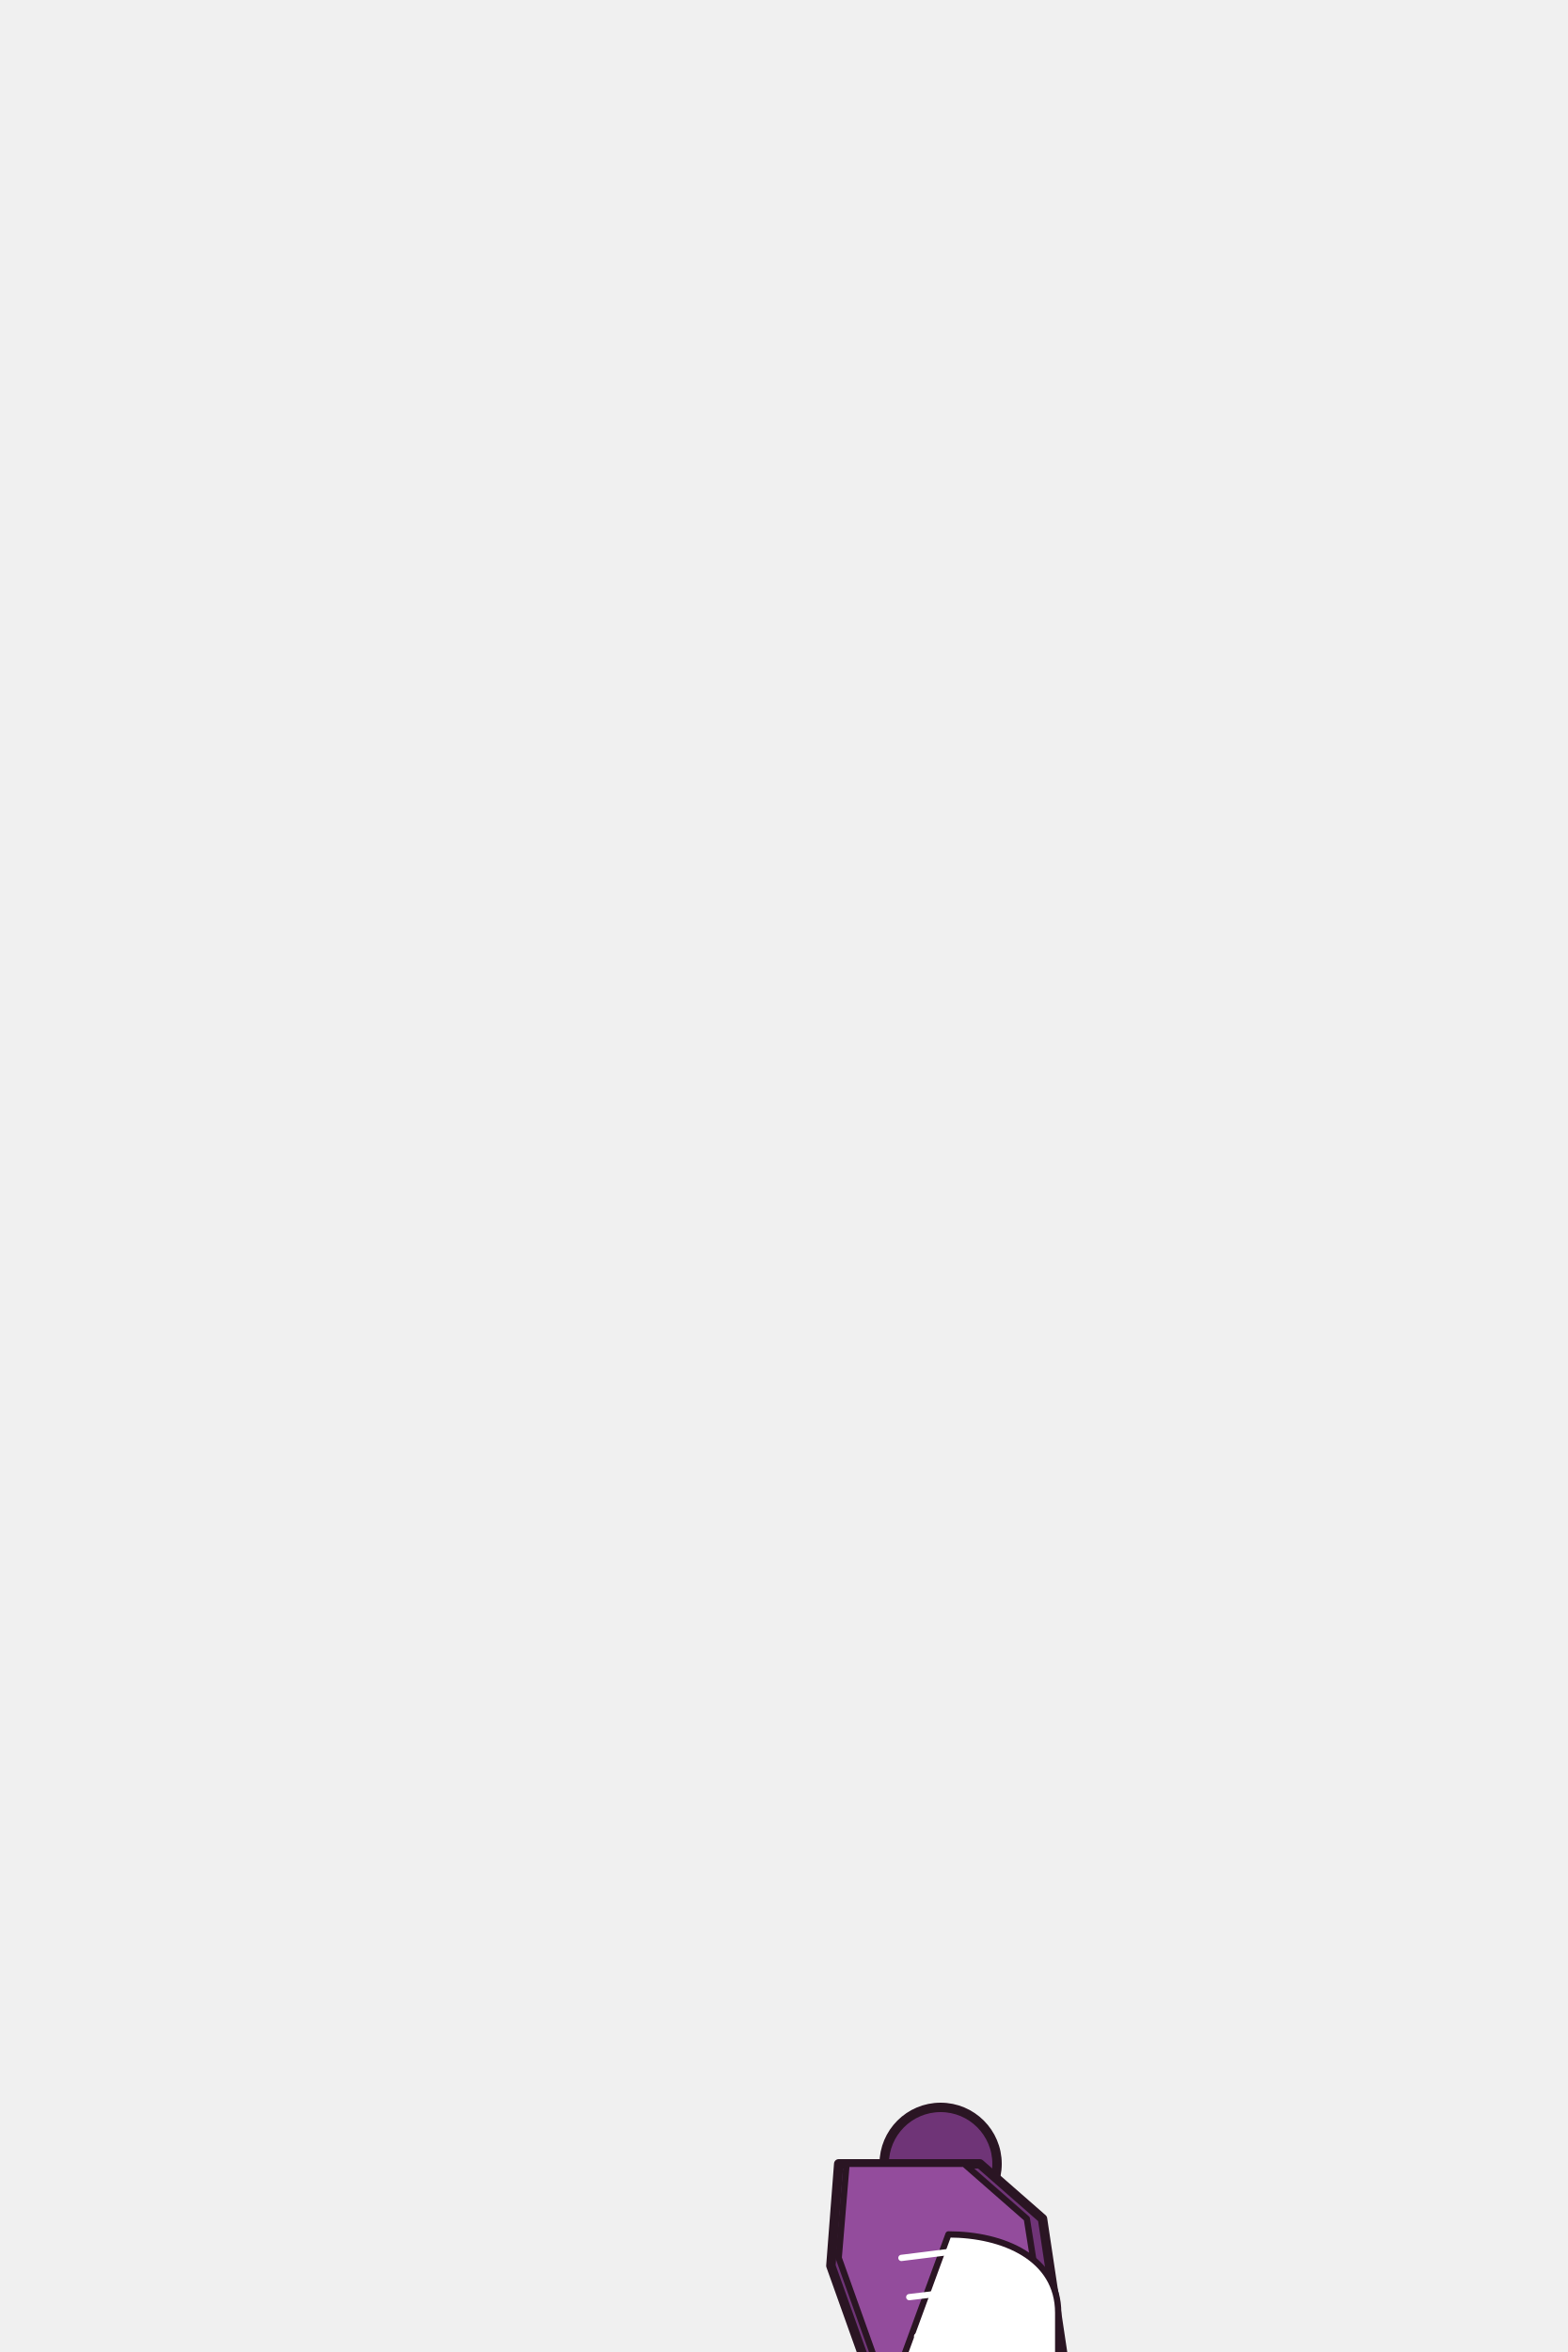
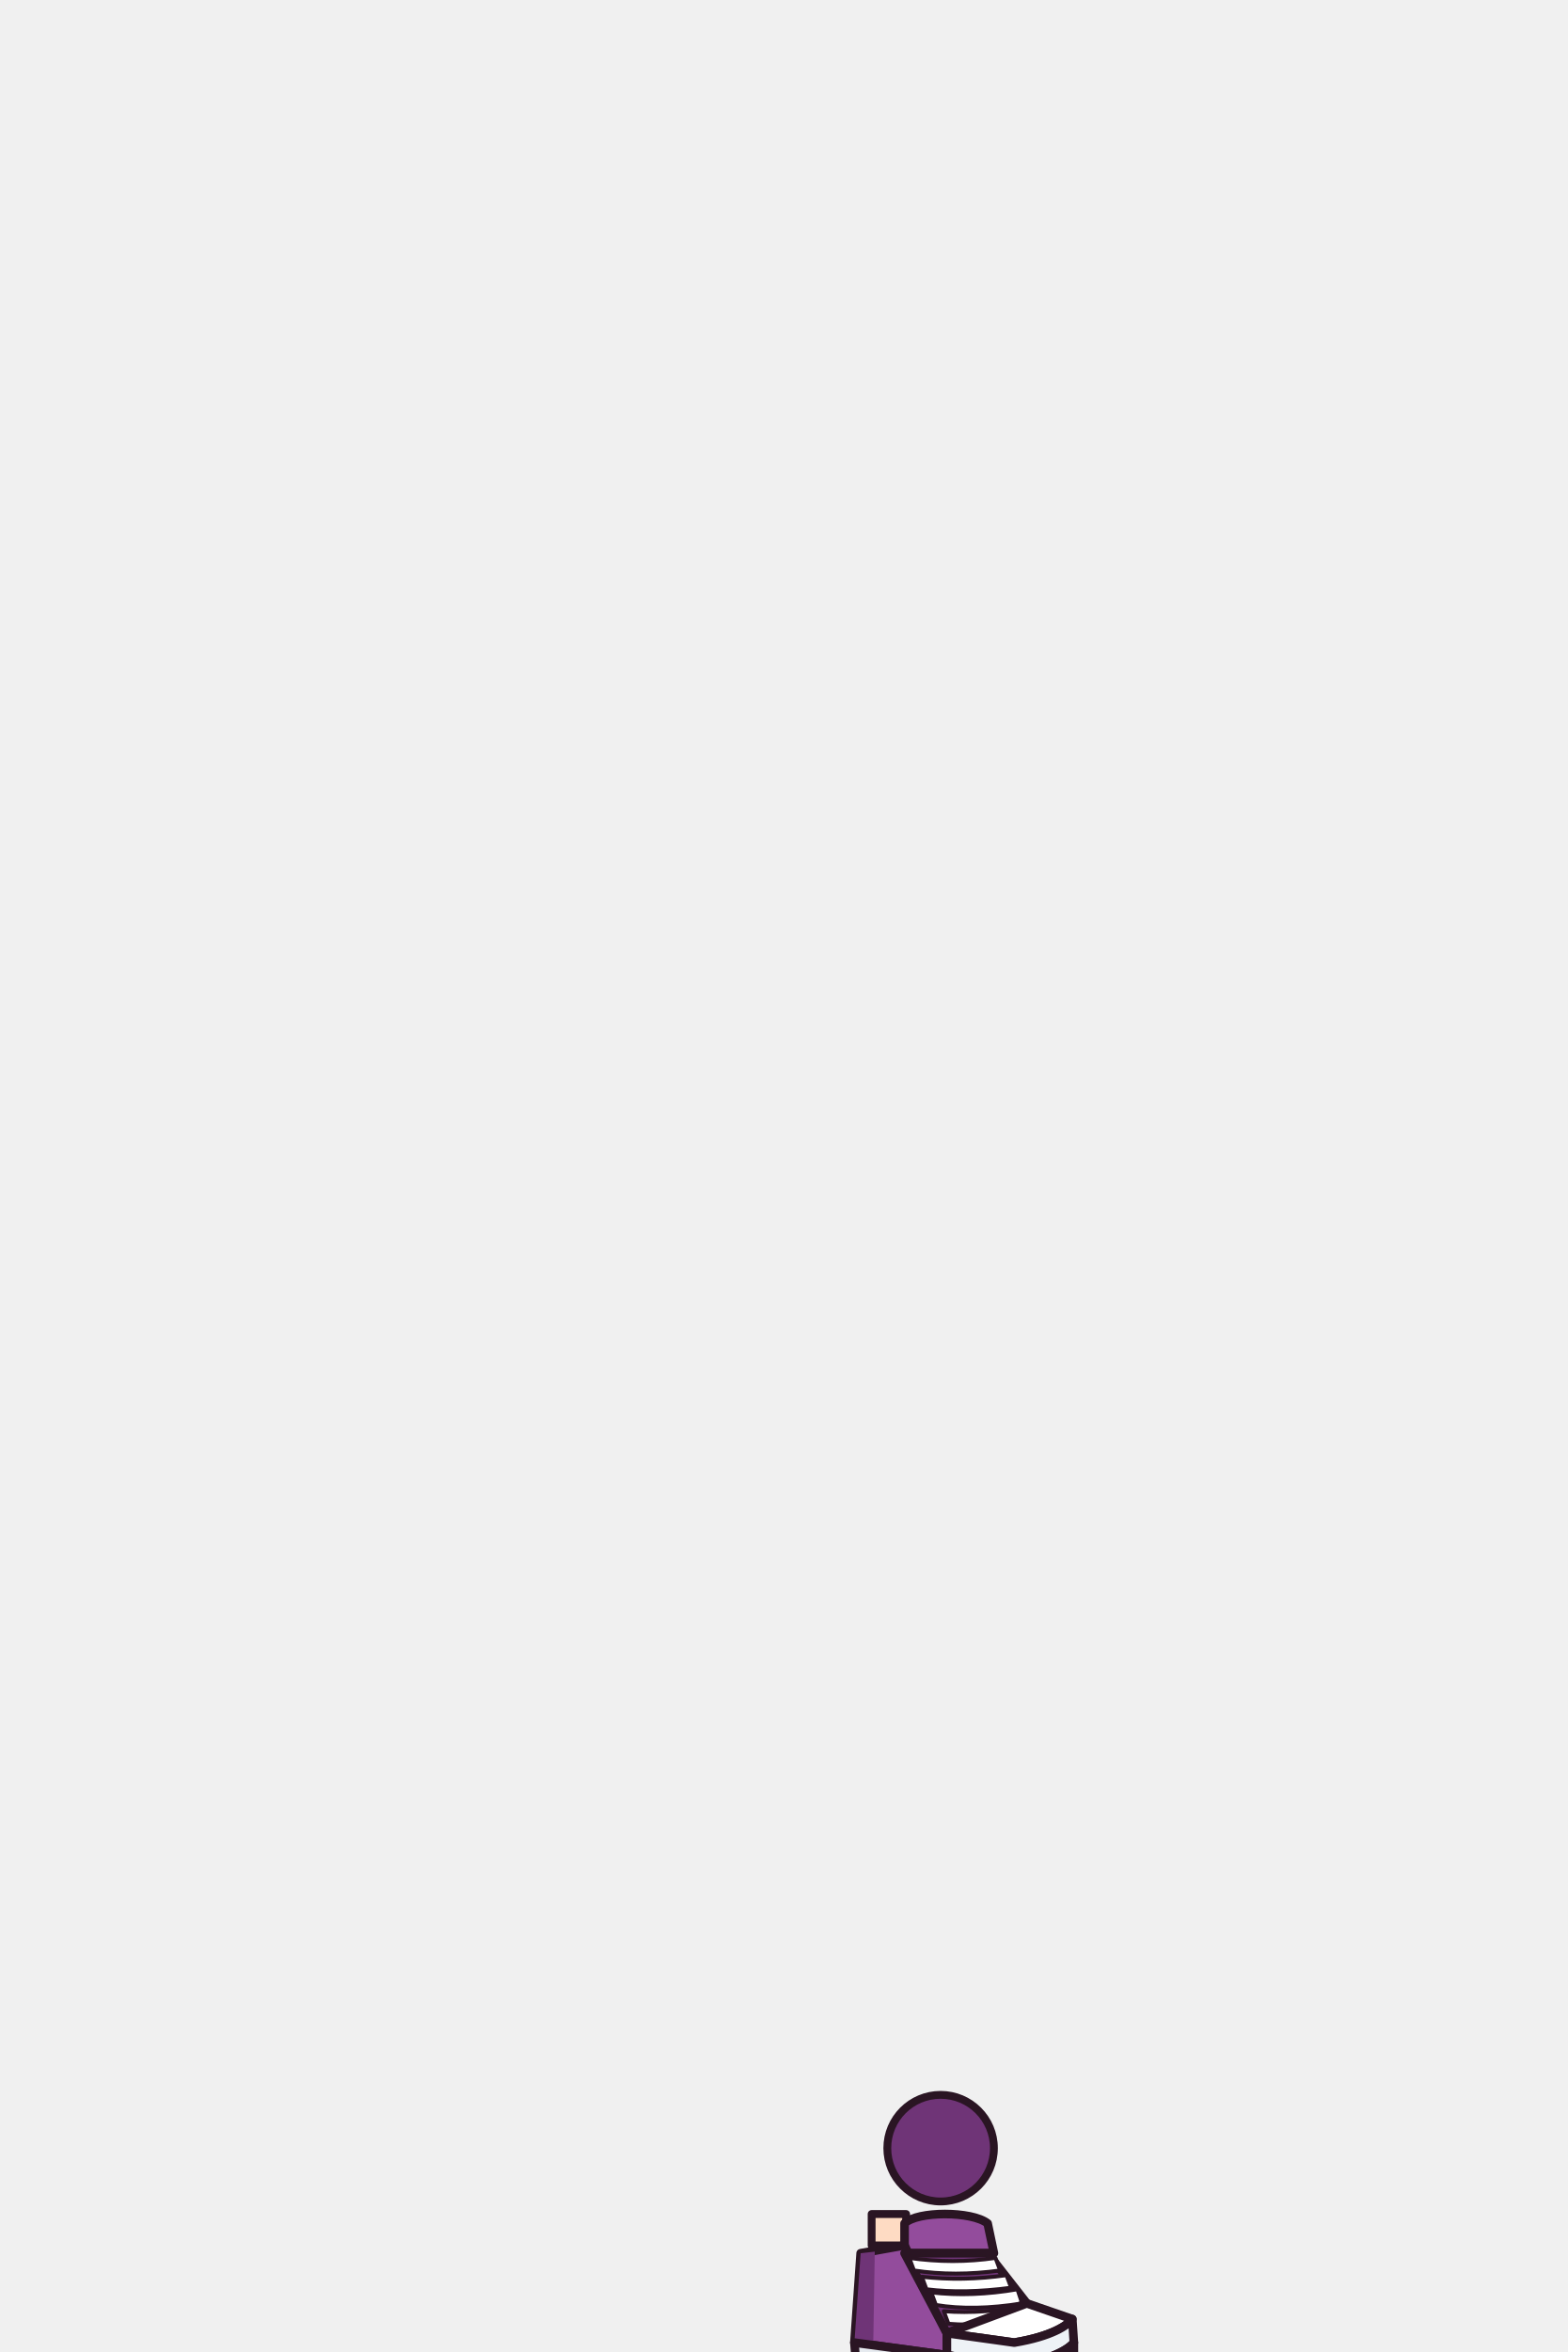
<svg xmlns="http://www.w3.org/2000/svg" viewBox="0 0 1000 1500" width="1000" height="1500">
  <g id="layer_shoe_right">
-     <circle cx="600" cy="1380" r="36" fill="#6f3477" stroke="#2a1523" stroke-width="6" />
-     <path fill="#6f3477" stroke="#2a1523" stroke-width="6" stroke-linecap="round" stroke-linejoin="round" d="M665 1415 L625 1380 L535 1380 L530 1445 L555 1515 L680 1515 Z" />
-     <path fill="#934c9c" stroke="#2a1523" stroke-width="4" stroke-linecap="round" stroke-linejoin="round" d="M655 1415 L615 1380 L540 1380 L535 1440 L560 1510 L670 1510 Z" />
-     <path fill="#ffffff" stroke="#2a1523" stroke-width="4" stroke-linecap="round" stroke-linejoin="round" d="M675 1515 L675 1475 C675 1440 640 1425 605 1425 L572 1515 Z" />
-     <line x1="615" y1="1435" x2="575" y2="1440" stroke="#ffffff" stroke-width="4" stroke-linecap="round" />
-     <line x1="622" y1="1460" x2="580" y2="1465" stroke="#ffffff" stroke-width="4" stroke-linecap="round" />
-     <line x1="632" y1="1485" x2="585" y2="1490" stroke="#ffffff" stroke-width="4" stroke-linecap="round" />
-     <path fill="#f0e8f2" stroke="#2a1523" stroke-width="6" stroke-linecap="round" stroke-linejoin="round" d="M685 1510 L555 1510 C545 1510 540 1525 545 1545 L685 1545 C695 1545 695 1510 685 1510 Z" />
+     <circle cx="600" cy="1370" r="34" fill="#6f3477" stroke="#2a1523" stroke-width="5" />
+     <path fill="#fedbc3" stroke="#2a1523" stroke-width="5" stroke-linecap="round" stroke-linejoin="round" d="M578 1412 L556 1412 L556 1432 L578 1432 Z" />
+     <path fill="#934c9c" stroke="#2a1523" stroke-width="5.5" stroke-linecap="round" stroke-linejoin="round" d="M630 1418 C620 1410 585 1410 577 1418 L577 1437 L634 1437 Z" />
+     <path fill="#934c9c" stroke="#2a1523" stroke-width="5.5" stroke-linecap="round" stroke-linejoin="round" d="M577 1432 L549 1437 L545 1494 L604 1502 L604 1488 Z" />
+     <path fill="#6f3477" d="M558 1436 L549 1437 L545 1494 L557 1497 Z" />
+     <path fill="#6f3477" stroke="#2a1523" stroke-width="5.5" stroke-linecap="round" stroke-linejoin="round" d="M630 1437 L577 1437 L604 1488 L655 1469 Z" />
+     <path fill="#ffffff" stroke="#2a1523" stroke-width="2.5" stroke-linejoin="round" d="M635 1440 Q608 1444 580 1440 L583 1448 Q609 1452 638 1448 Z" />
+     <path fill="#ffffff" stroke="#2a1523" stroke-width="2.5" stroke-linejoin="round" d="M642 1451 Q614 1455 588 1452 L591 1460 Q615 1463 645 1459 Z" />
+     <path fill="#ffffff" stroke="#2a1523" stroke-width="2.5" stroke-linejoin="round" d="M649 1460 Q620 1465 594 1462 L597 1470 Q621 1474 652 1469 Z" />
+     <path fill="#ffffff" stroke="#2a1523" stroke-width="2.5" stroke-linejoin="round" d="M656 1470 Q628 1476 602 1474 L605 1482 Q629 1484 659 1478 Z" />
+     <path fill="#ffffff" stroke="#2a1523" stroke-width="5.5" stroke-linecap="round" stroke-linejoin="round" d="M655 1469 L604 1488 L647 1494 C671 1490 681 1483 684 1479 Z" />
+     <path fill="#eef2f6" stroke="#2a1523" stroke-width="5.5" stroke-linecap="round" stroke-linejoin="round" d="M684 1479 C681 1483 671 1490 647 1494 L604 1488 L604 1502 L647 1509 C671 1505 682 1498 685 1494 Z" />
+     <path fill="#f0e8f2" stroke="#2a1523" stroke-width="5.5" stroke-linecap="round" stroke-linejoin="round" d="M685 1494 C682 1498 671 1505 647 1509 L604 1502 L604 1526 L655 1533 C674 1530 684 1520 685 1508 Z" />
+     <path fill="#e6eaef" stroke="#2a1523" stroke-width="5.5" stroke-linecap="round" stroke-linejoin="round" d="M604 1502 L545 1494 L546 1506 L590 1530 L604 1526 Z" />
+     <line x1="604" y1="1502" x2="604" y2="1526" stroke="#2a1523" stroke-width="4.5" stroke-linecap="round" />
  </g>
</svg>
